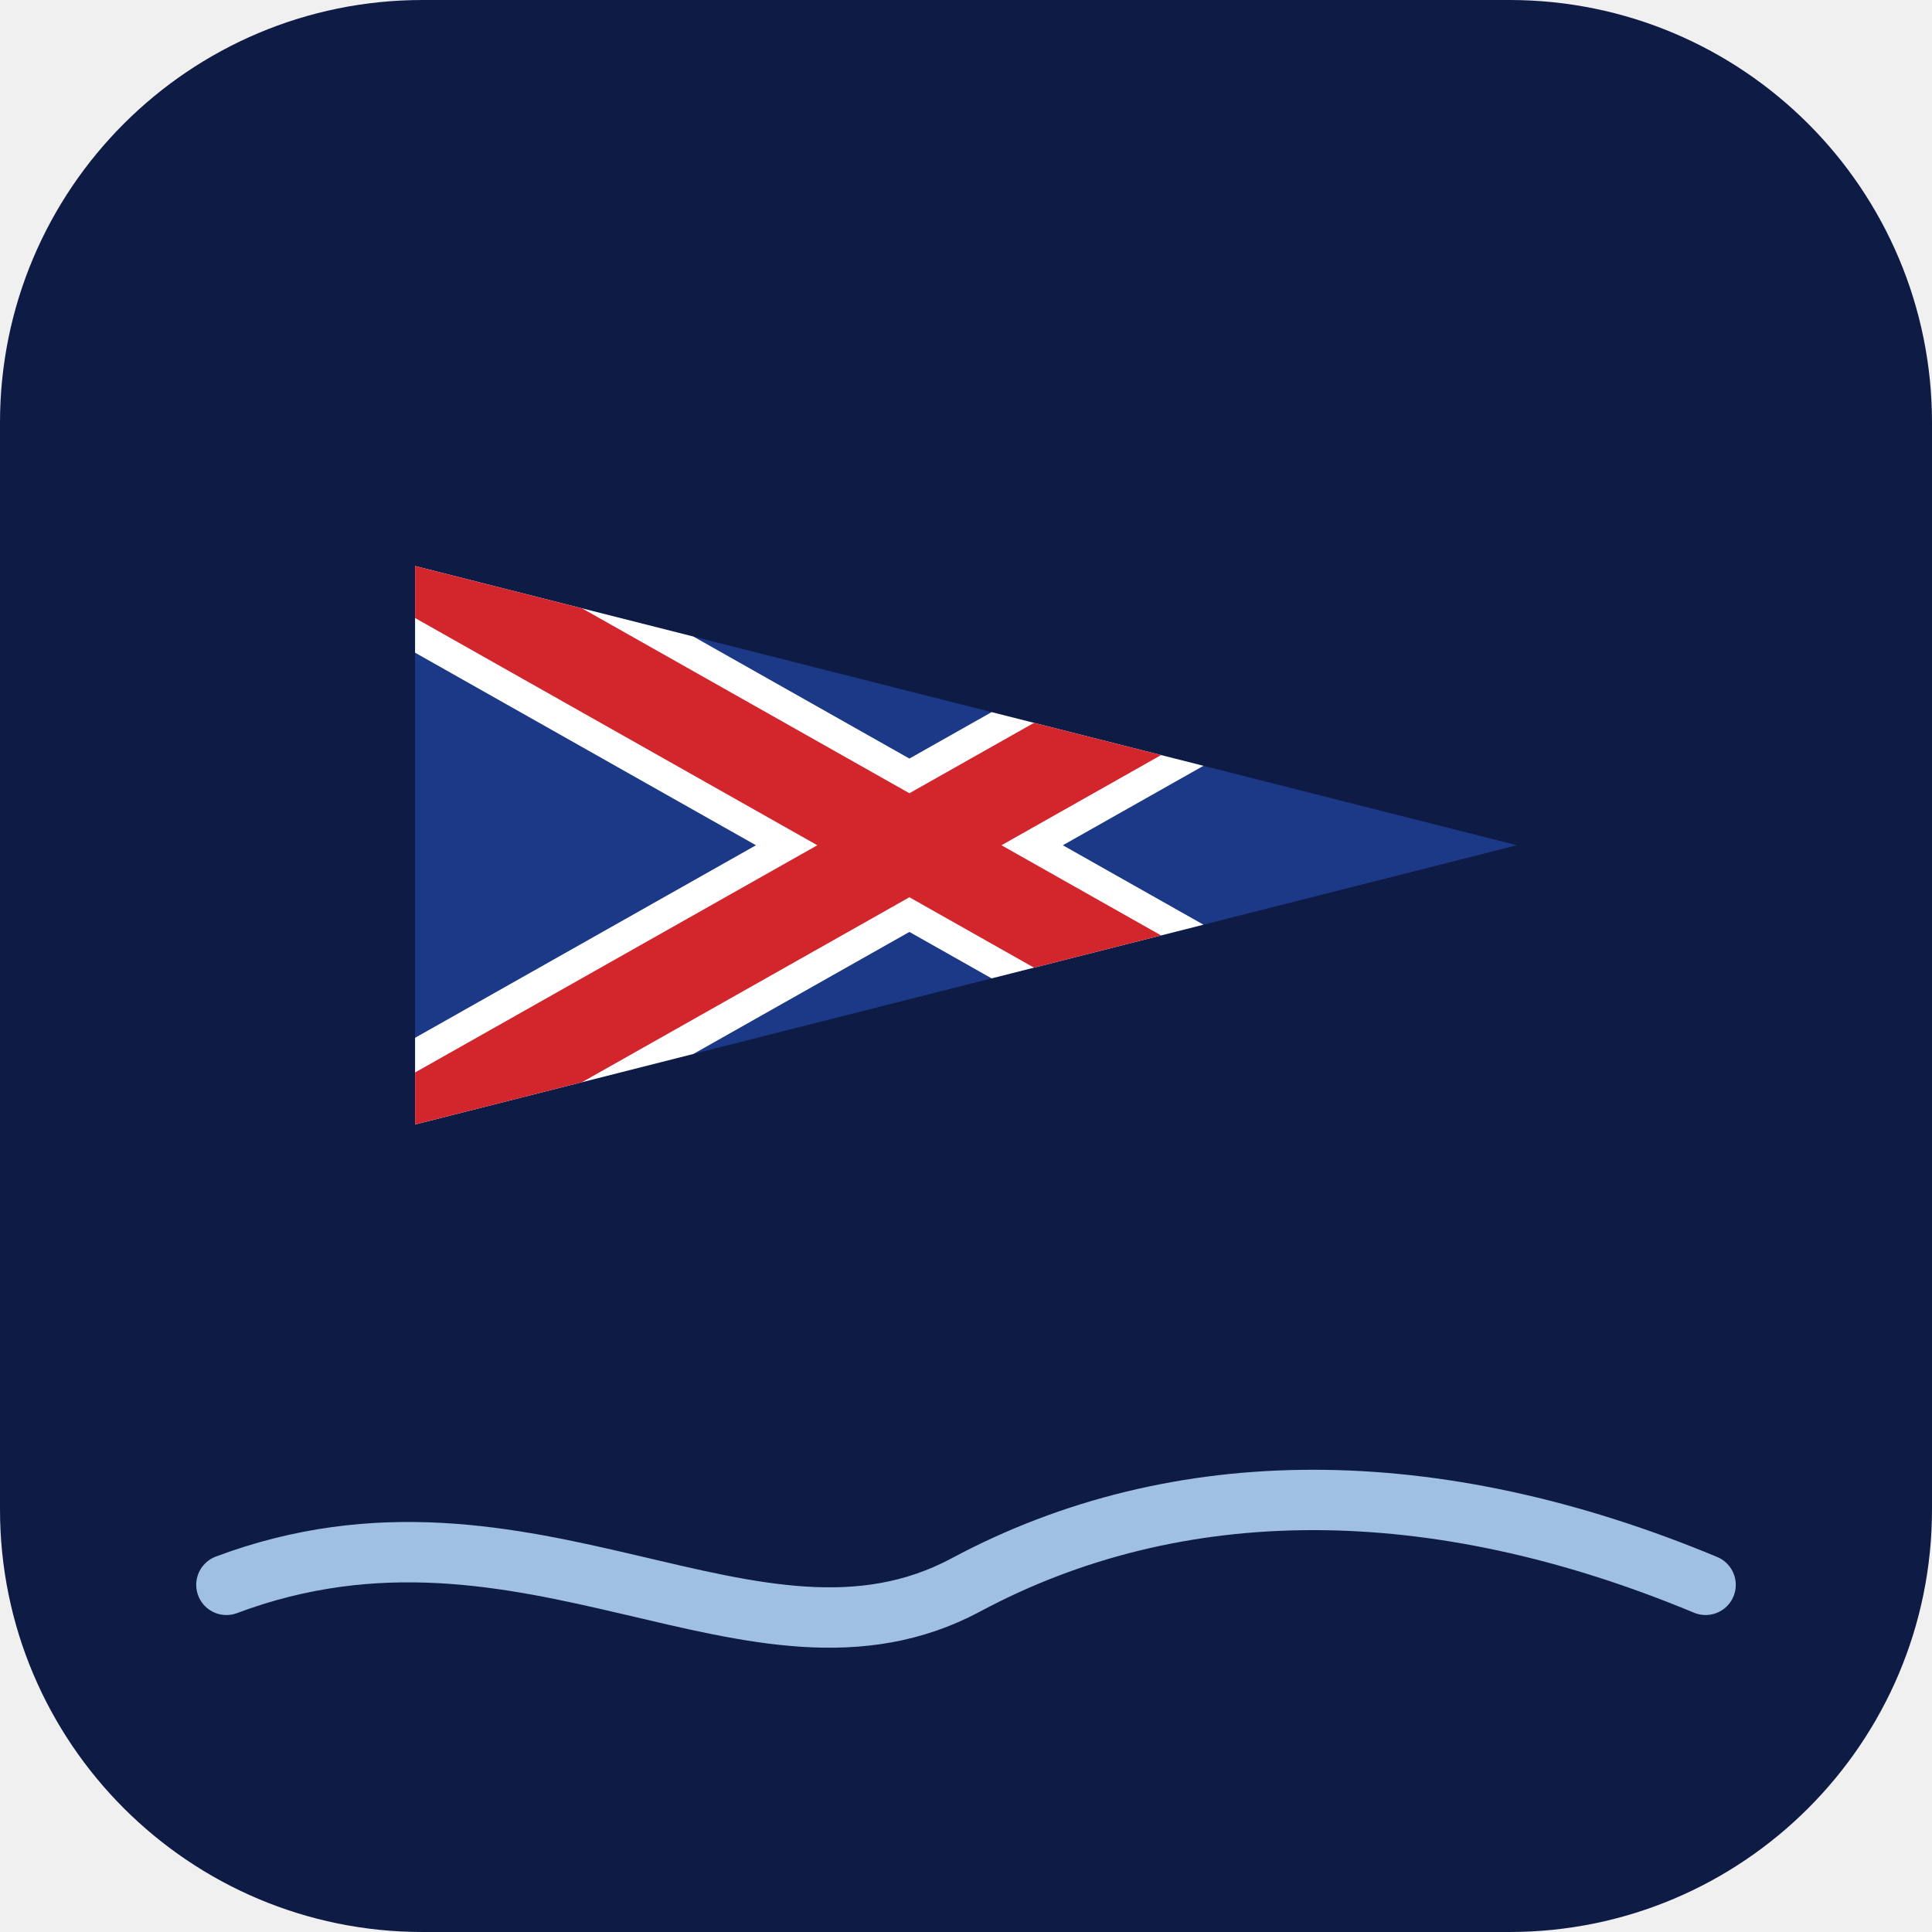
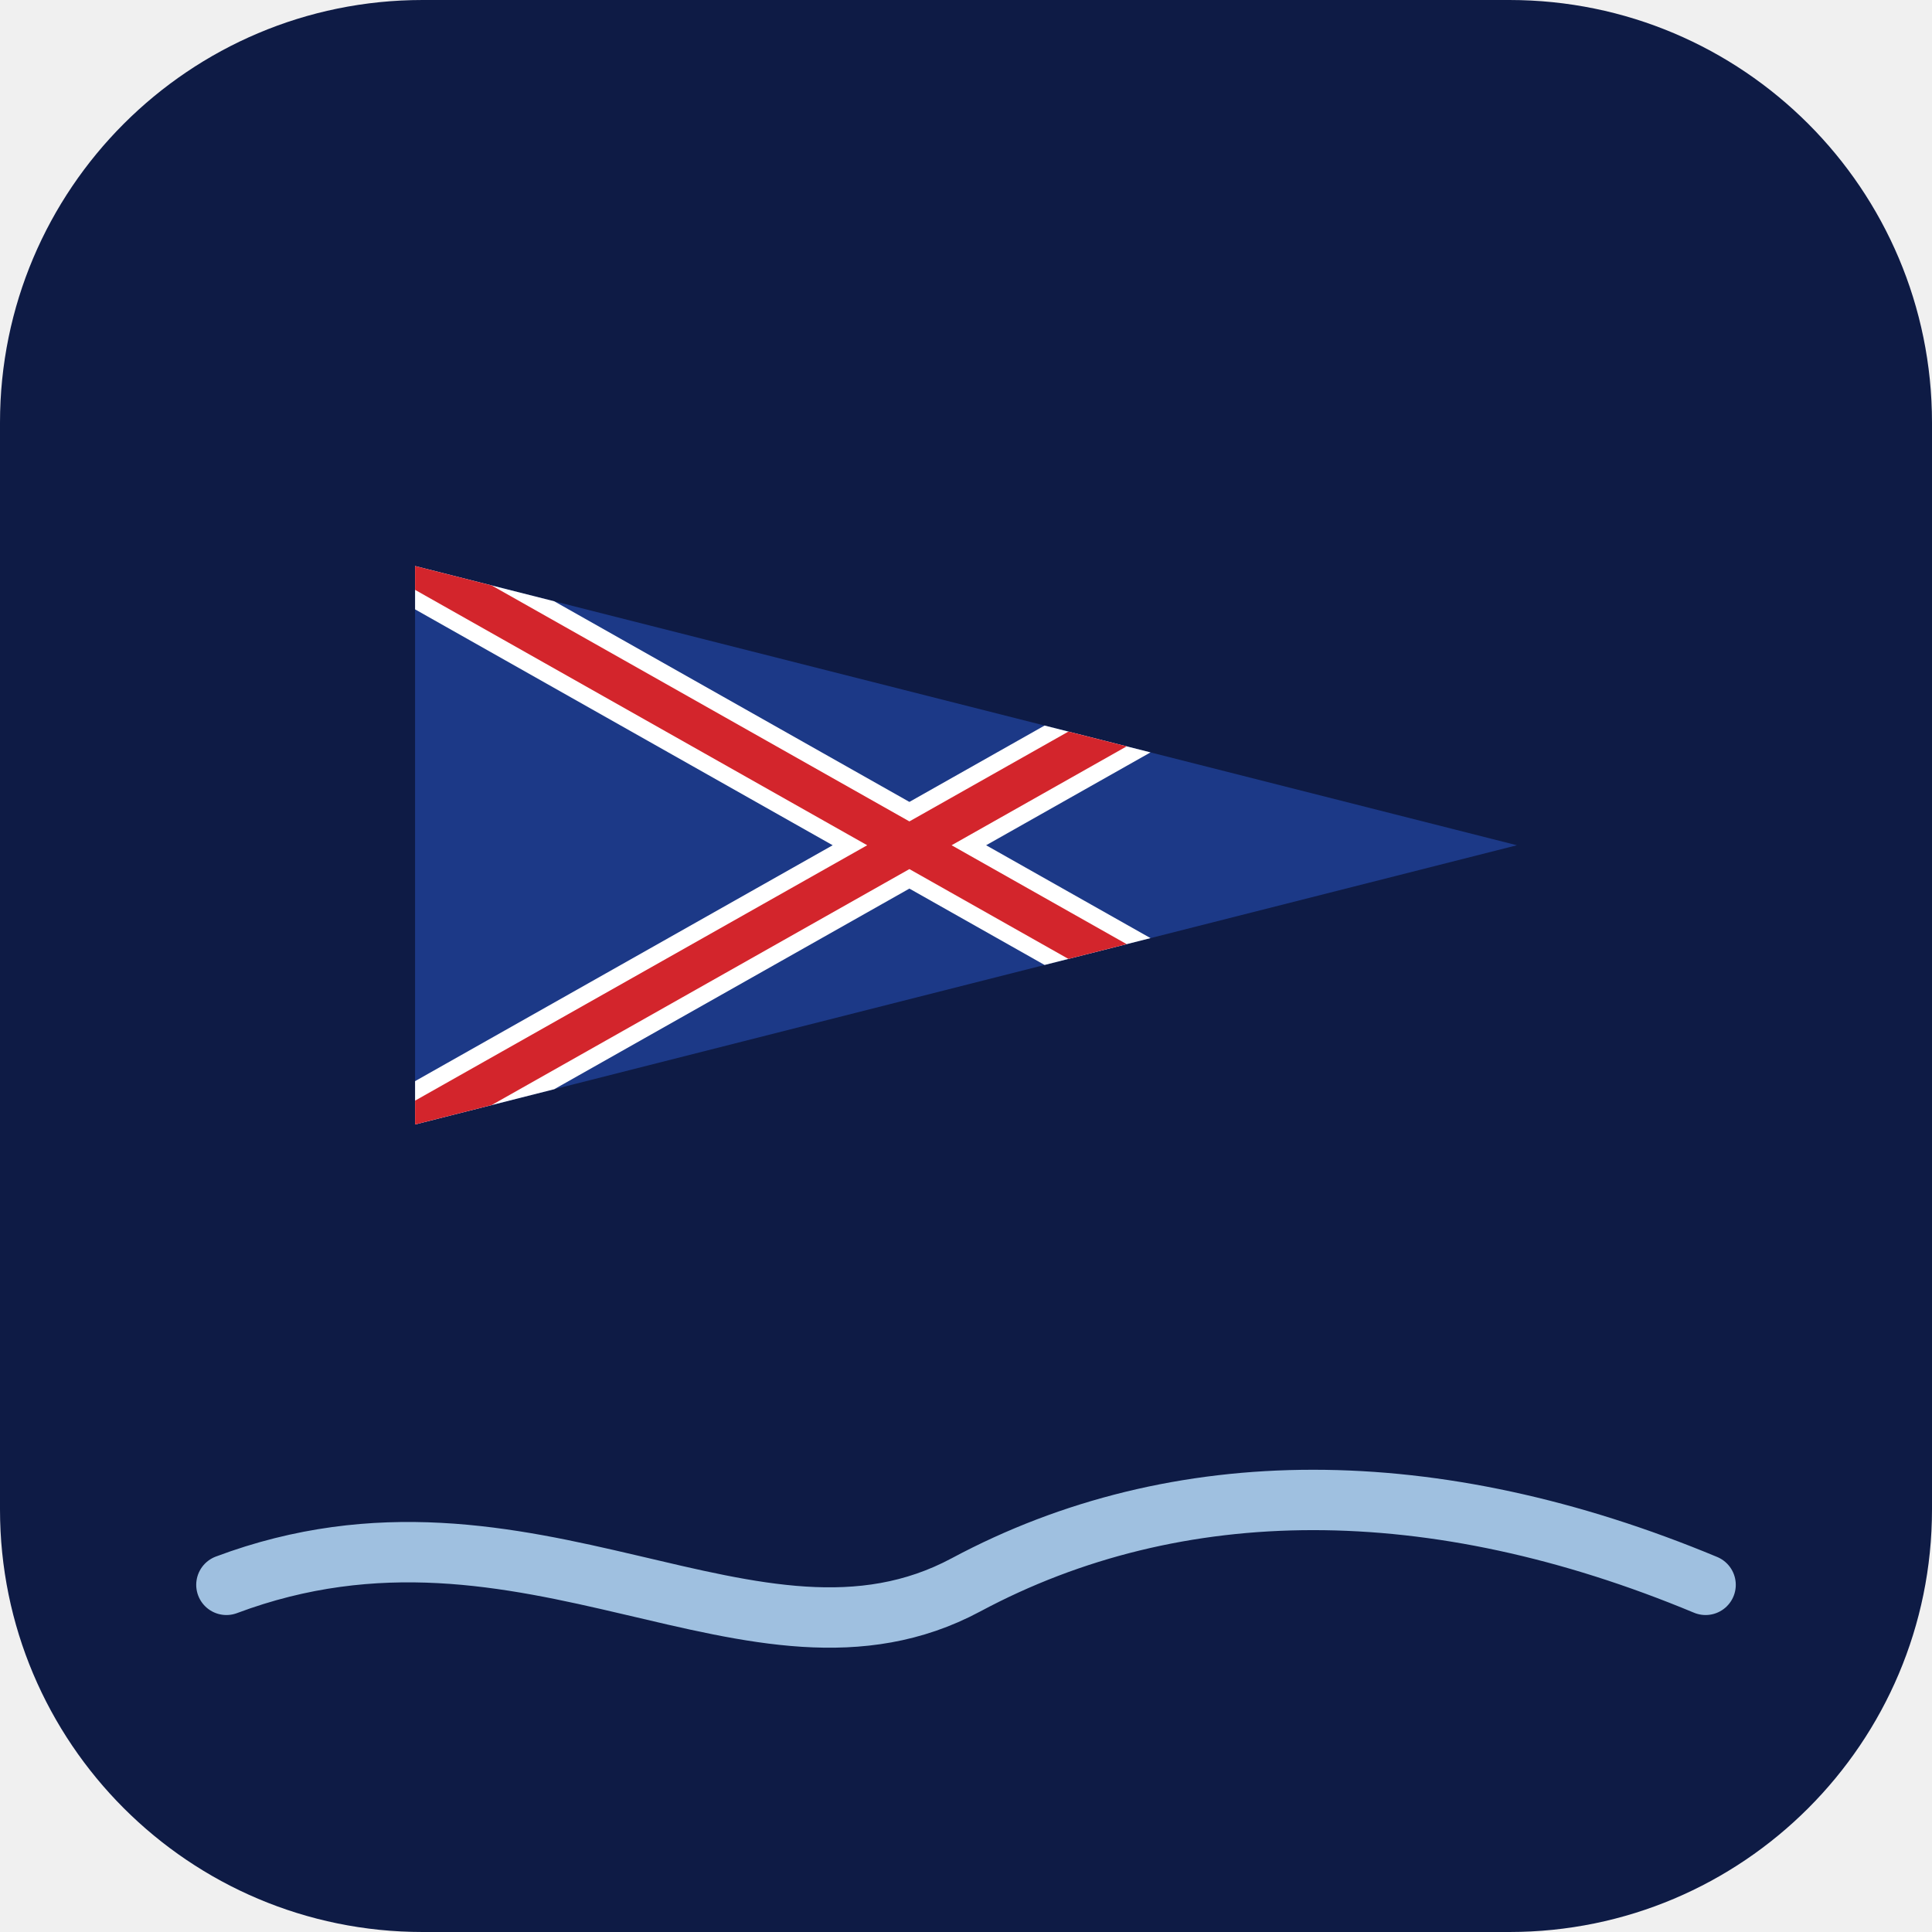
<svg xmlns="http://www.w3.org/2000/svg" viewBox="0 0 512 512">
  <defs>
    <clipPath id="c">
      <path d="M110 150L402 224L110 298Z" />
    </clipPath>
  </defs>
  <rect width="512" height="512" rx="112" fill="#0e1b45" />
  <path d="M110 150L402 224L110 298Z" fill="#1c3987" />
  <g clip-path="url(#c)">
-     <path d="M110 150L372 298M110 298L372 150" stroke="#fff" stroke-width="40" />
-     <path d="M110 150L372 298M110 298L372 150" stroke="#d3252c" stroke-width="24" />
+     <path d="M110 150L372 298M110 298L372 150" stroke="#fff" stroke-width="20" />
+     <path d="M110 150L372 298M110 298L372 150" stroke="#d3252c" stroke-width="11" />
  </g>
  <path d="M60 420 C 140 390, 200 450, 256 420 S 380 390, 452 420" stroke="#9fc0e0" stroke-width="16" fill="none" stroke-linecap="round" />
</svg>
